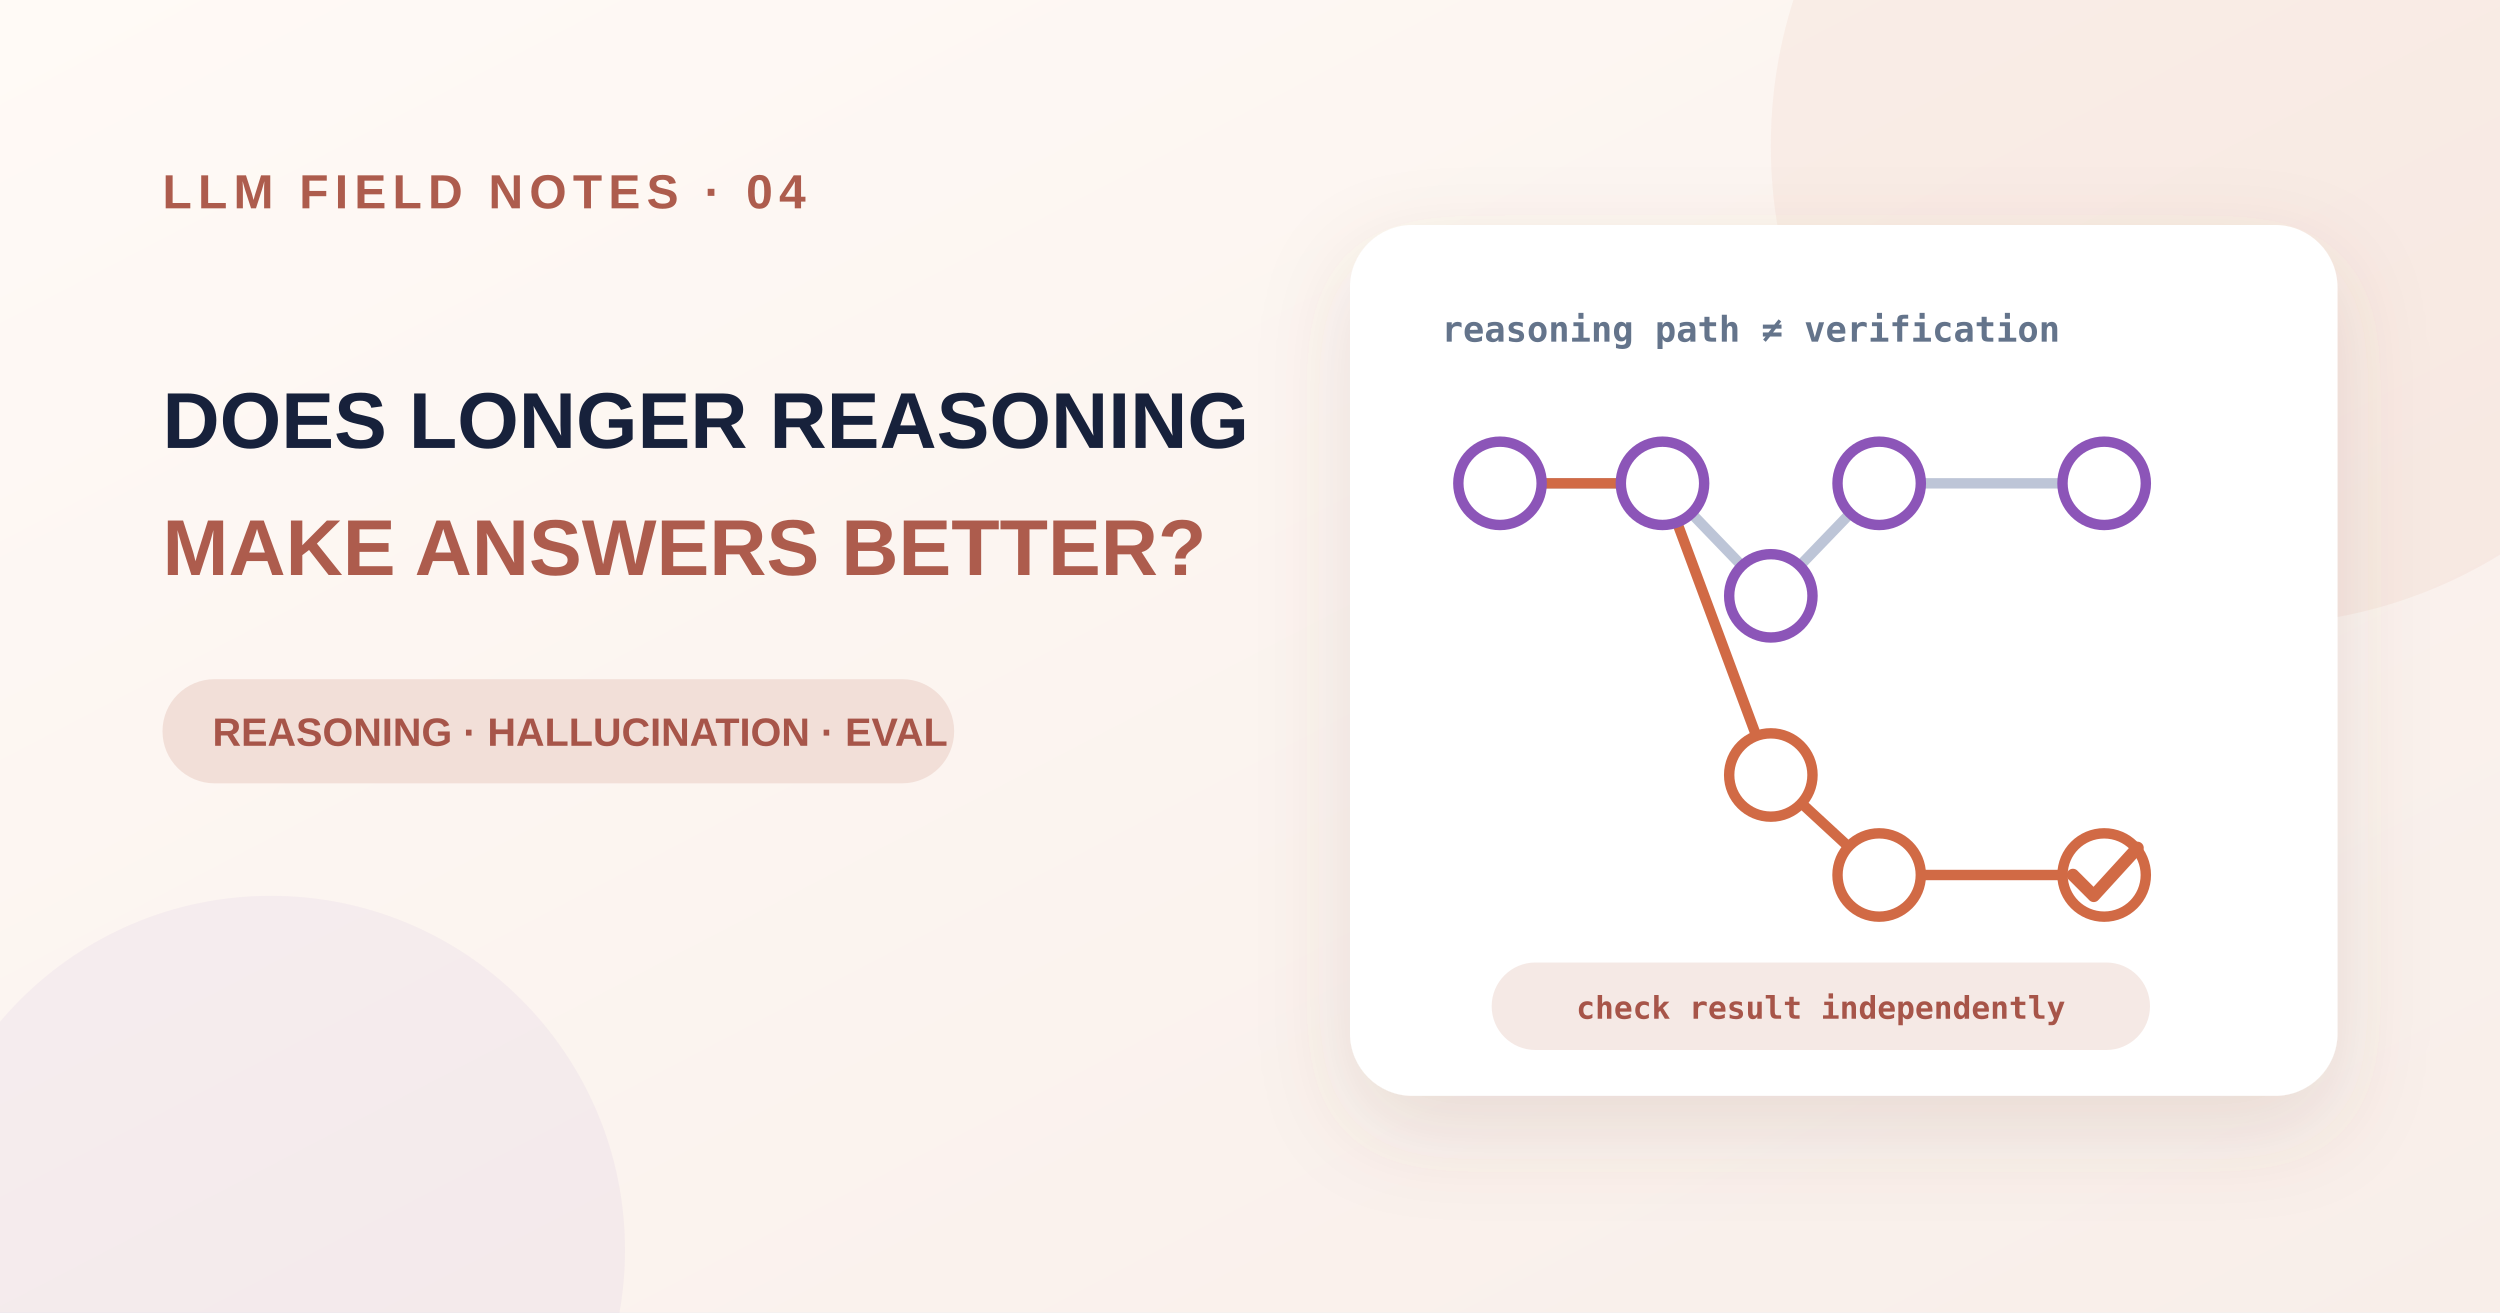
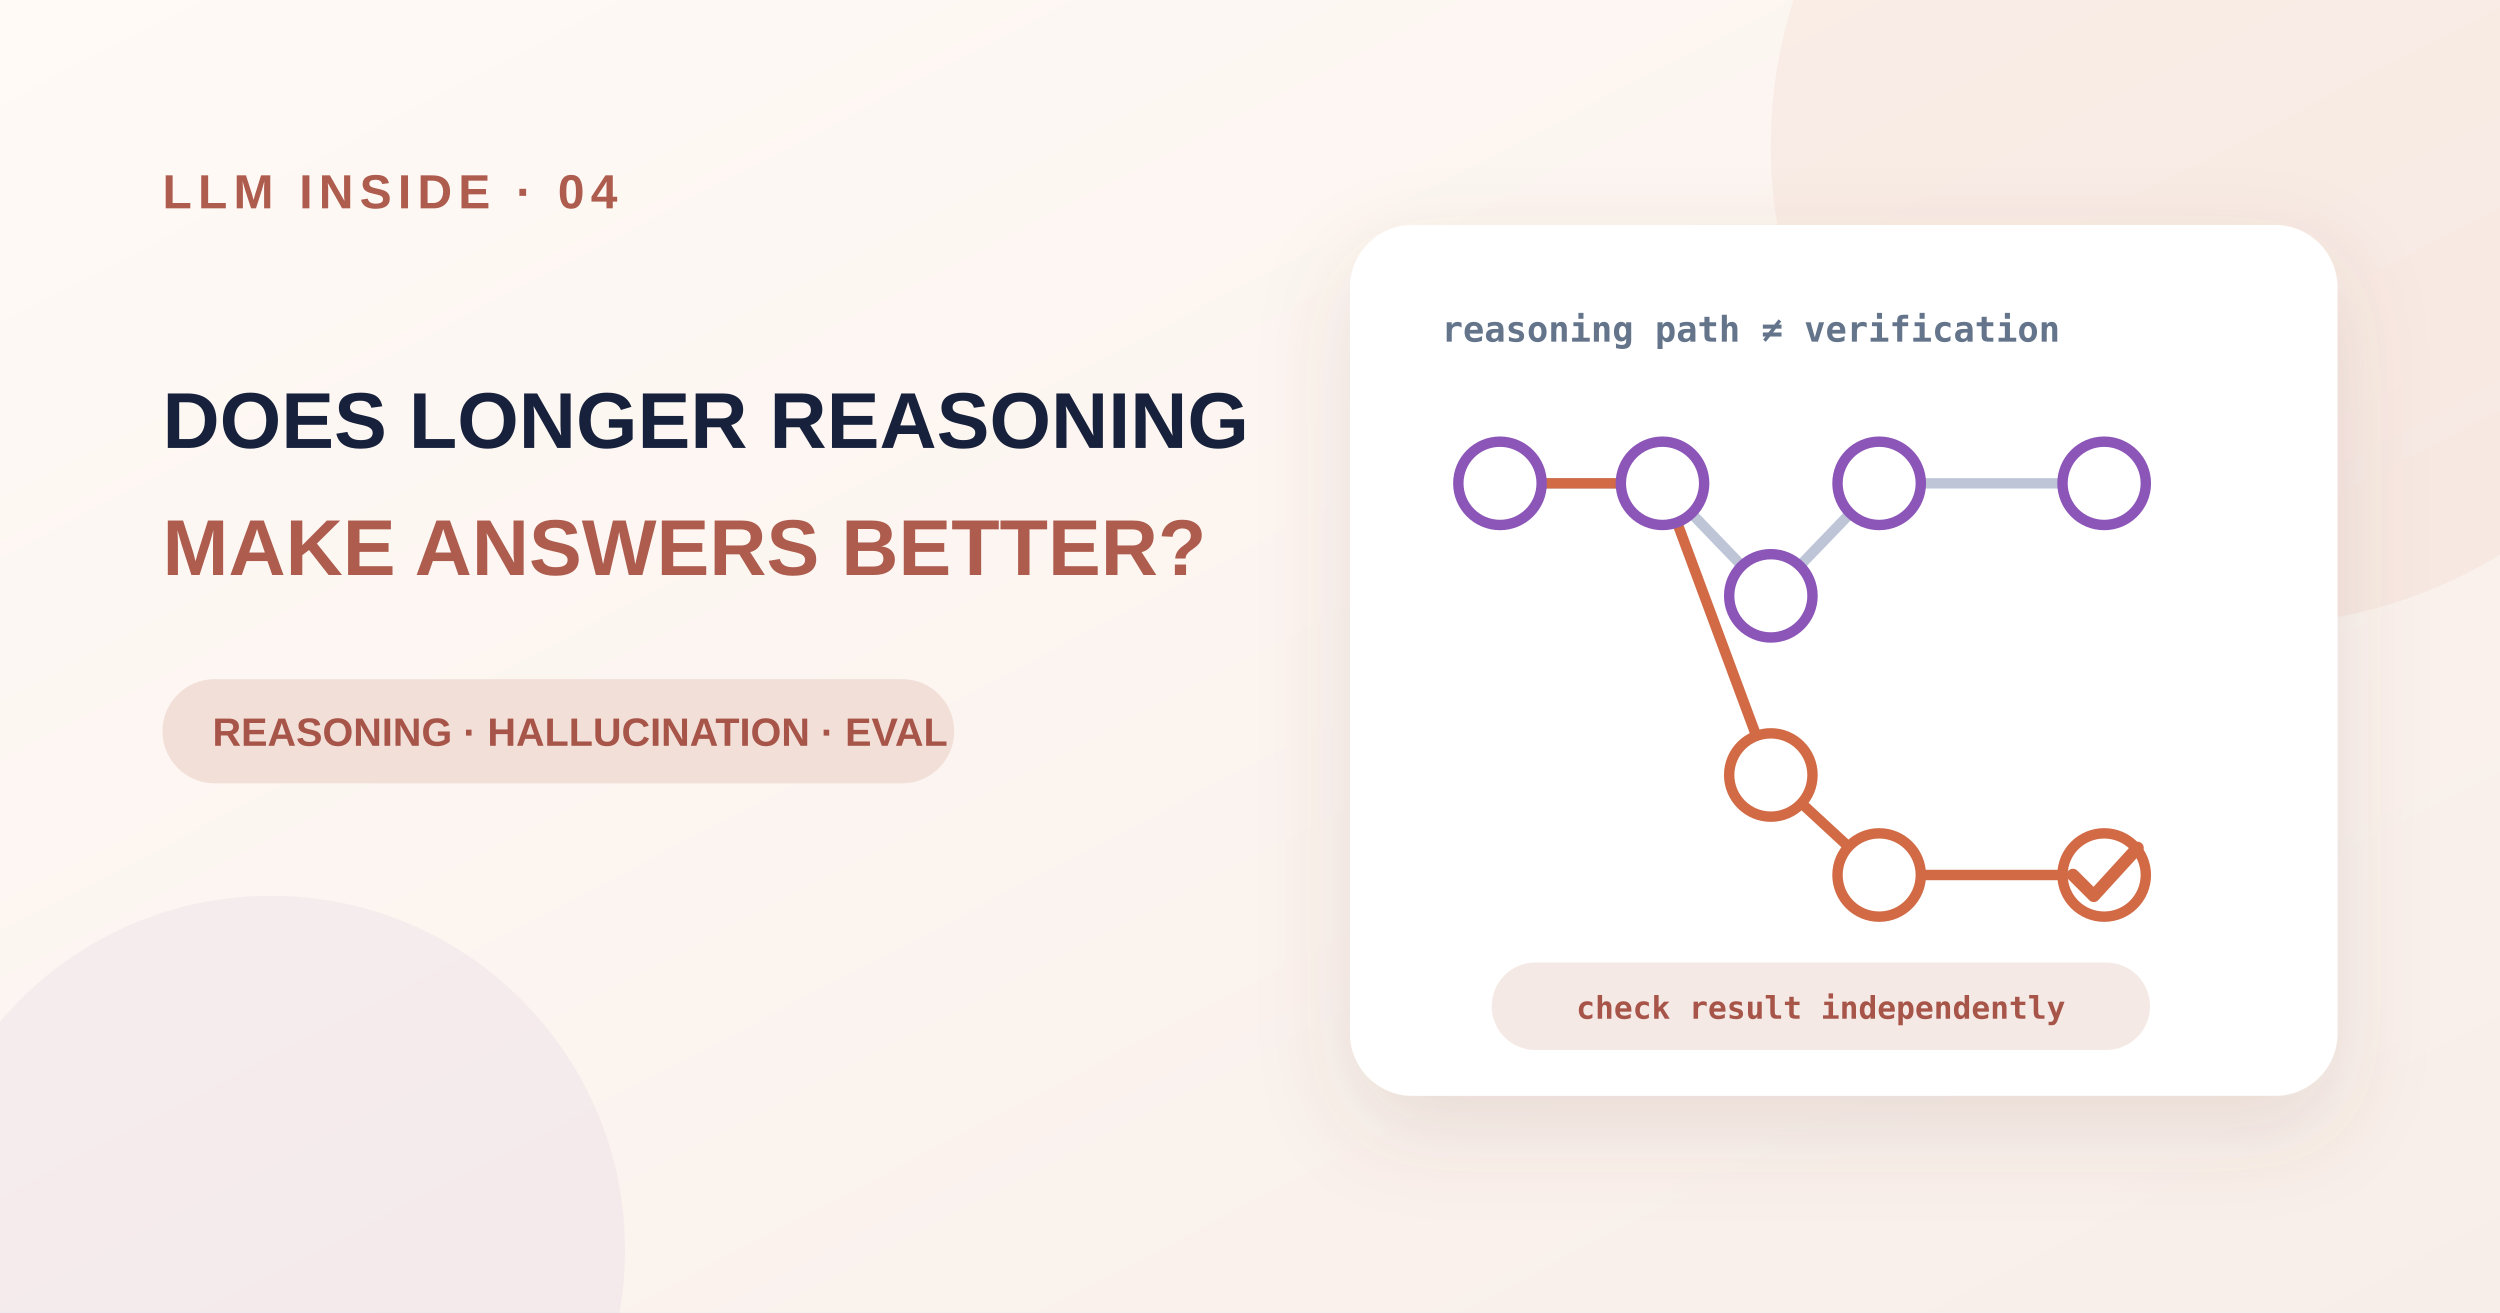
- <svg xmlns="http://www.w3.org/2000/svg" viewBox="0 0 1200 630" role="img" aria-label="LLM Field Notes Part 4, reasoning, hallucination, and evaluation">
+ <svg xmlns="http://www.w3.org/2000/svg" viewBox="0 0 1200 630" role="img" aria-label="LLM Inside Part 4, reasoning, hallucination, and evaluation">
  <defs>
    <linearGradient id="bg" x1="0" y1="0" x2="1" y2="1">
      <stop offset="0" stop-color="#fffaf6" />
      <stop offset="1" stop-color="#f8eee9" />
    </linearGradient>
    <linearGradient id="accent" x1="0" y1="0" x2="1" y2="1">
      <stop offset="0" stop-color="#d16a45" />
      <stop offset="1" stop-color="#8c55b8" />
    </linearGradient>
    <filter id="shadow" x="-20%" y="-20%" width="140%" height="140%">
      <feDropShadow dx="0" dy="16" stdDeviation="22" flood-color="#7d4f4b" flood-opacity="0.14" />
    </filter>
  </defs>
  <rect width="1200" height="630" fill="url(#bg)" />
  <circle cx="1080" cy="70" r="230" fill="#d16a45" opacity="0.07" />
  <circle cx="130" cy="600" r="170" fill="#8c55b8" opacity="0.06" />
-   <text x="78" y="100" font-family="Pretendard,'Pretendard Variable',Arial,sans-serif" font-size="23" font-weight="750" letter-spacing="3" fill="#ad5c4d">LLM FIELD NOTES · 04</text>
+   <text x="78" y="100" font-family="Pretendard,'Pretendard Variable',Arial,sans-serif" font-size="23" font-weight="750" letter-spacing="3" fill="#ad5c4d">LLM INSIDE · 04</text>
  <text x="78" y="215" font-family="Pretendard,'Pretendard Variable',Arial,sans-serif" font-size="38" font-weight="800" fill="#17213b">DOES LONGER REASONING</text>
  <text x="78" y="276" font-family="Pretendard,'Pretendard Variable',Arial,sans-serif" font-size="38" font-weight="800" fill="#ad5c4d">MAKE ANSWERS BETTER?</text>
  <rect x="78" y="326" width="380" height="50" rx="25" fill="#f2dfd8" />
  <text x="102" y="358" font-family="Pretendard,'Pretendard Variable',Arial,sans-serif" font-size="19" font-weight="700" fill="#a75549">REASONING · HALLUCINATION · EVAL</text>
  <g filter="url(#shadow)">
    <rect x="648" y="108" width="474" height="418" rx="30" fill="#ffffff" />
  </g>
  <text x="692" y="164" font-family="ui-monospace,SFMono-Regular,Menlo,monospace" font-size="17" font-weight="700" fill="#64748b">reasoning path ≠ verification</text>
  <g fill="none" stroke-width="5" stroke-linecap="round" stroke-linejoin="round">
    <path d="M720 232 H798 L850 286 L902 232 H1010" stroke="#bdc5d7" />
    <path d="M720 232 H798 L850 372 L902 420 H1010" stroke="#d16a45" />
  </g>
  <g fill="#ffffff" stroke-width="5">
    <circle cx="720" cy="232" r="20" stroke="#8c55b8" />
    <circle cx="798" cy="232" r="20" stroke="#8c55b8" />
    <circle cx="850" cy="286" r="20" stroke="#8c55b8" />
    <circle cx="902" cy="232" r="20" stroke="#8c55b8" />
    <circle cx="1010" cy="232" r="20" stroke="#8c55b8" />
    <circle cx="850" cy="372" r="20" stroke="#d16a45" />
    <circle cx="902" cy="420" r="20" stroke="#d16a45" />
    <circle cx="1010" cy="420" r="20" stroke="#d16a45" />
  </g>
  <path d="M995 420 L1005 430 L1026 407" fill="none" stroke="#d16a45" stroke-width="6" stroke-linecap="round" stroke-linejoin="round" />
  <rect x="716" y="462" width="316" height="42" rx="21" fill="#f5e9e5" />
  <text x="874" y="489" text-anchor="middle" font-family="ui-monospace,SFMono-Regular,Menlo,monospace" font-size="15" font-weight="800" fill="#a75549">check result independently</text>
</svg>
